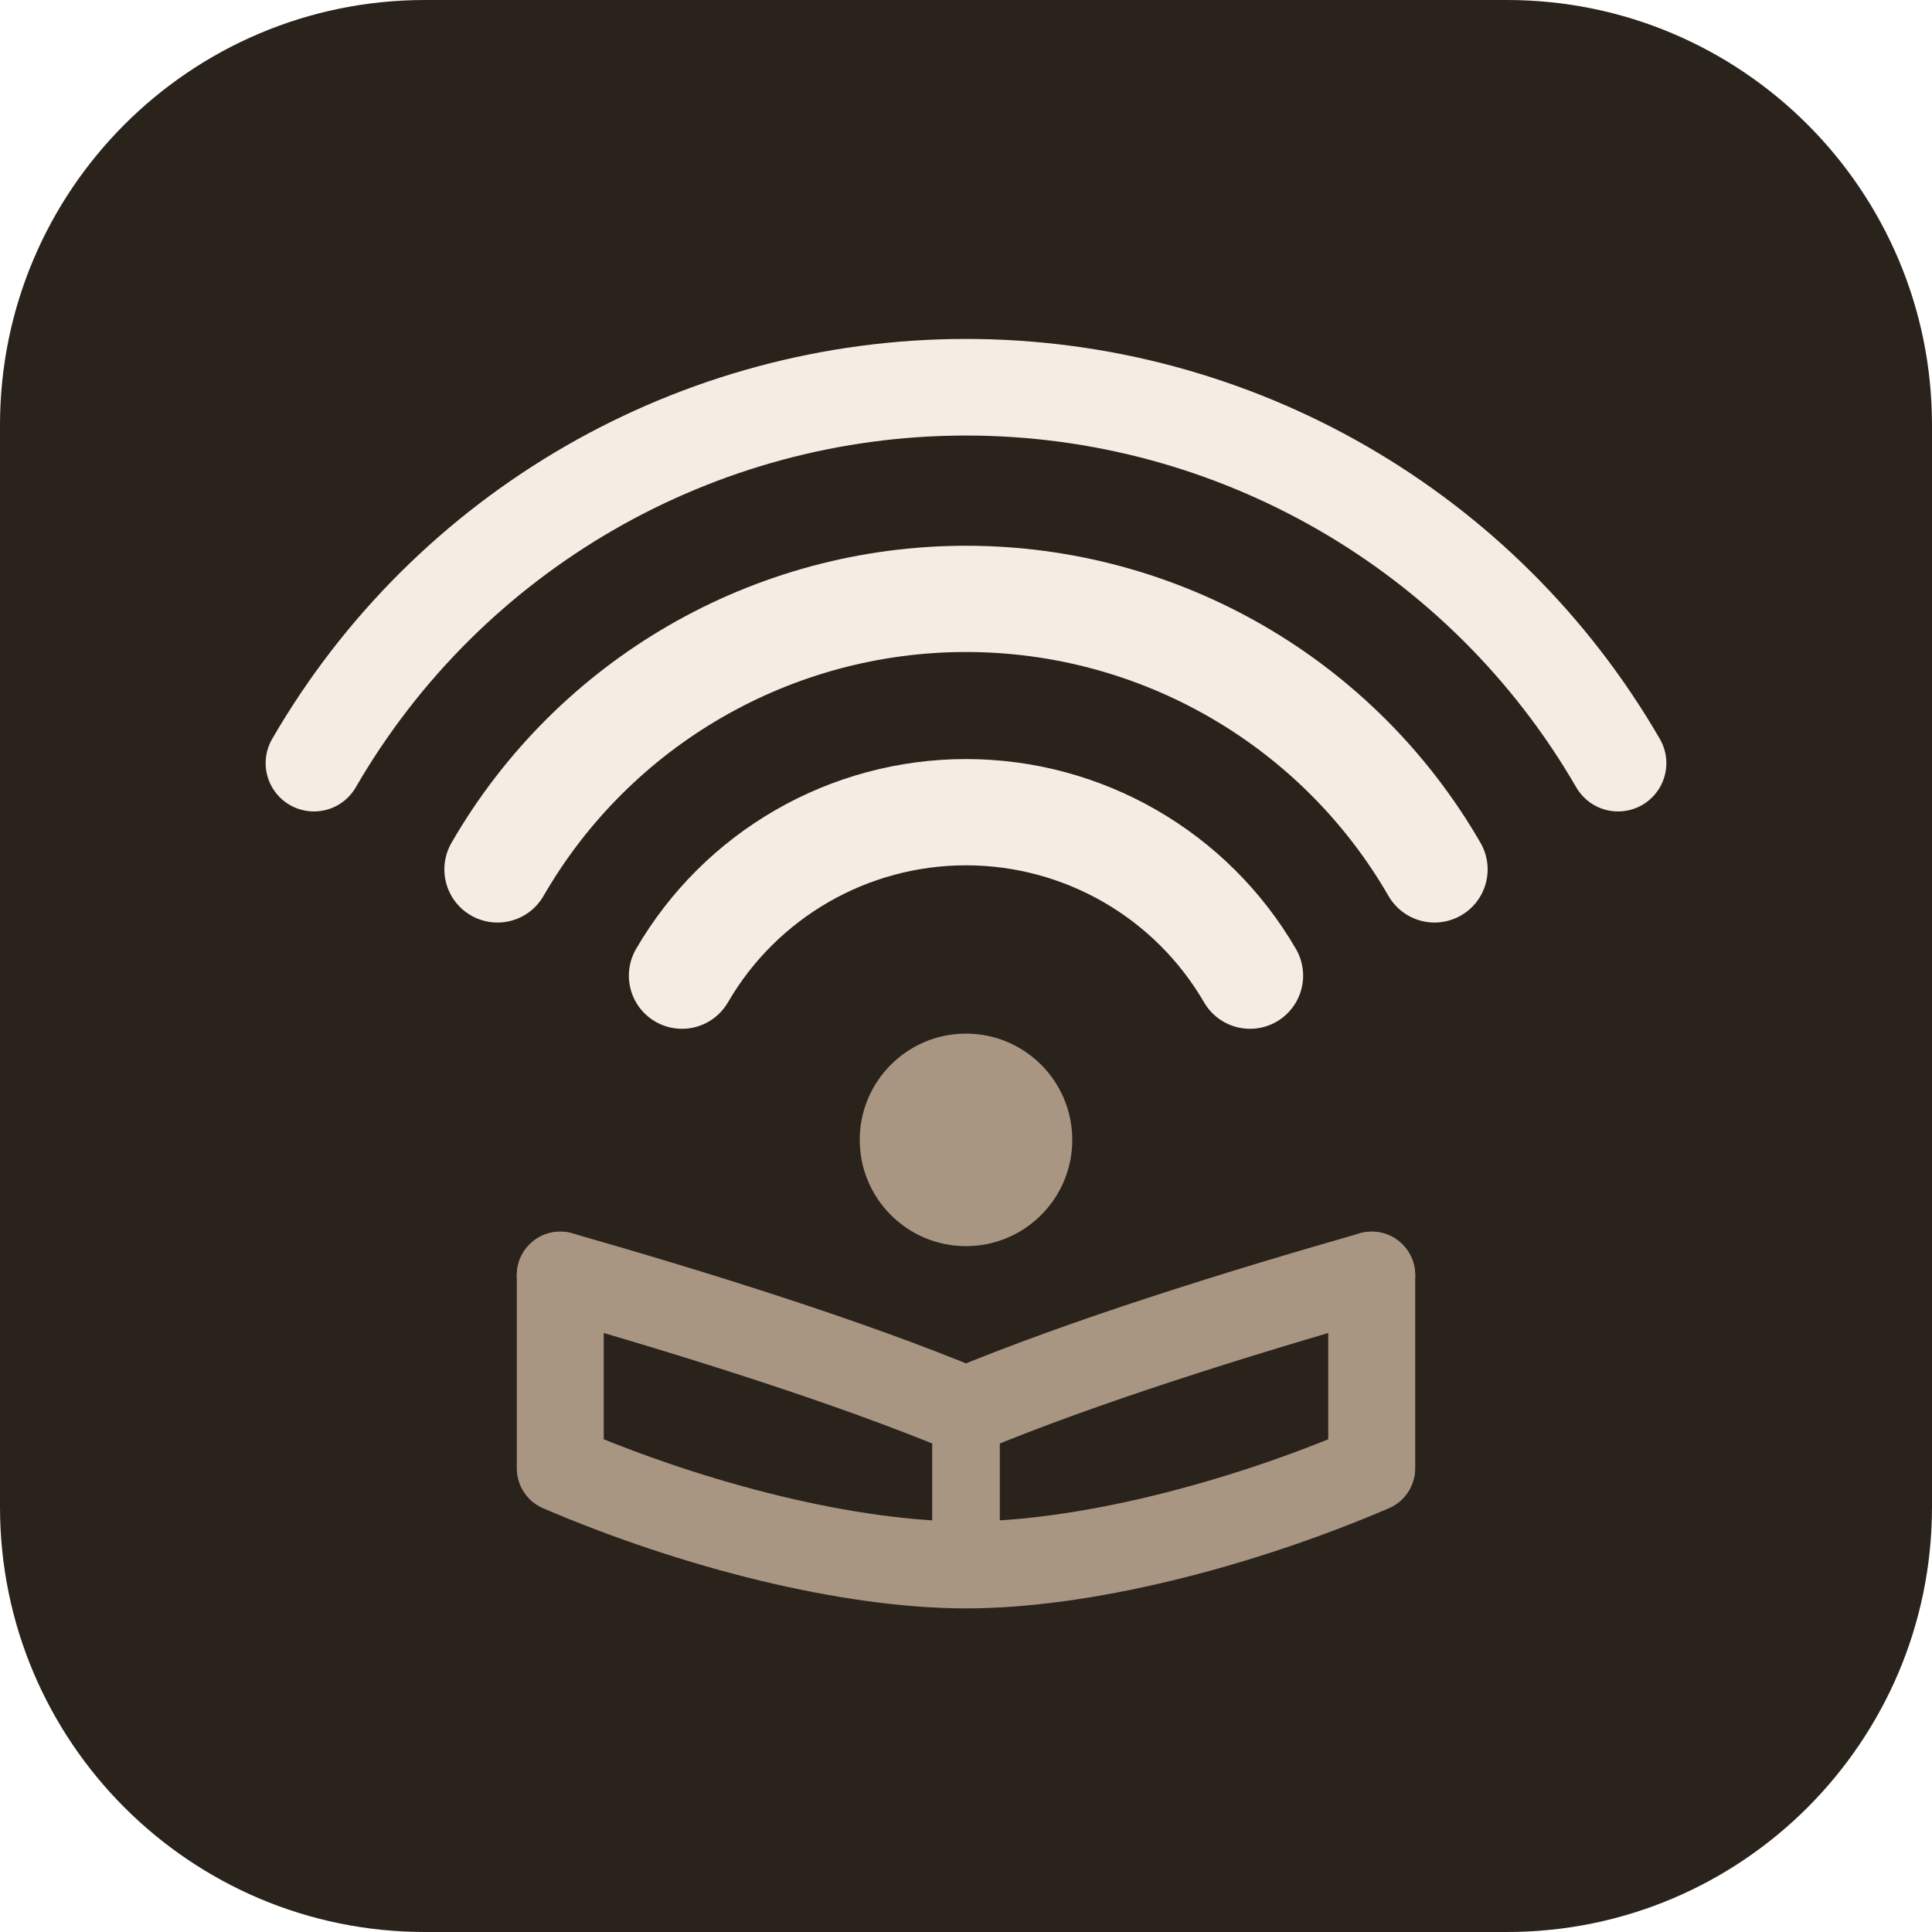
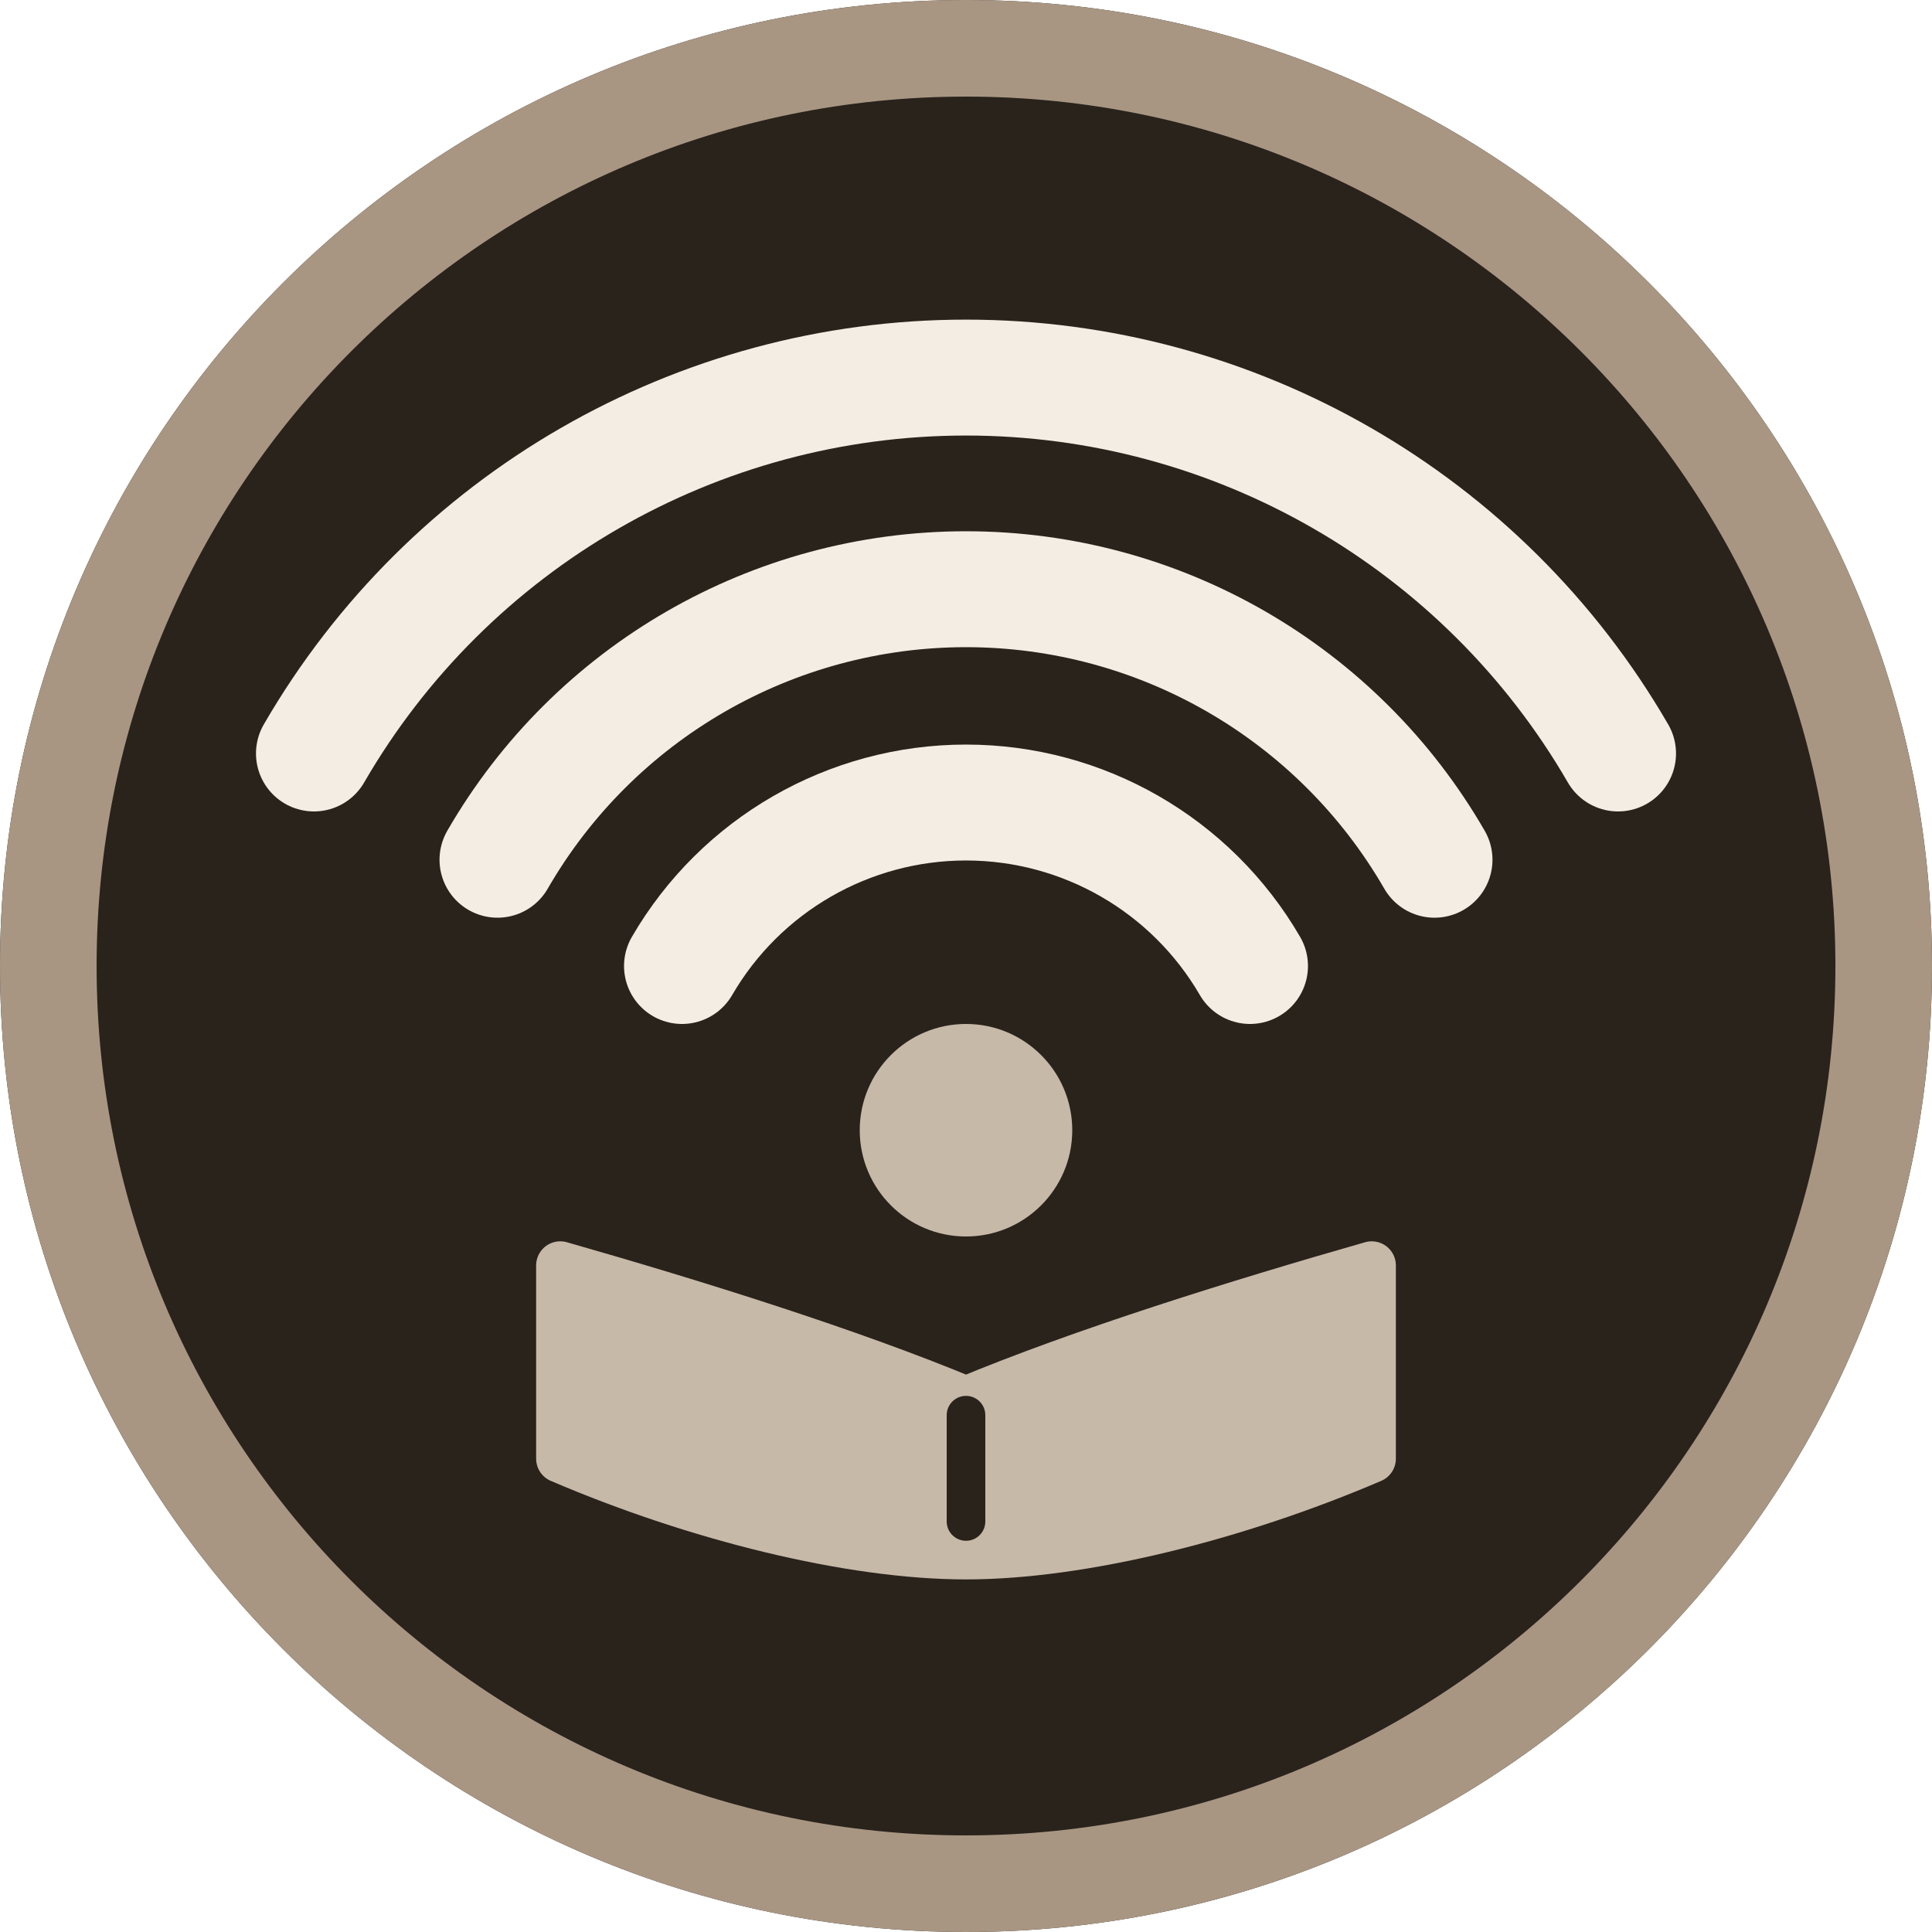
<svg xmlns="http://www.w3.org/2000/svg" viewBox="0 0 200 200">
-   <rect width="200" height="200" rx="44" fill="#2A231C" />
-   <circle cx="100" cy="118" r="11" fill="#A89683" />
-   <path d="M 70.6 101 A 34 34 0 0 1 129.4 101" fill="none" stroke="#F3EDE4" stroke-width="11" stroke-linecap="round" />
-   <path d="M 51.5 90 A 56 56 0 0 1 148.5 90" fill="none" stroke="#F3EDE4" stroke-width="11" stroke-linecap="round" />
-   <path d="M 32.5 79 A 78 78 0 0 1 167.5 79" fill="none" stroke="#F3EDE4" stroke-width="10" stroke-linecap="round" />
-   <path d="M 58 132 C 72 136, 88 141, 100 146 C 112 141, 128 136, 142 132" fill="none" stroke="#A89683" stroke-width="9" stroke-linecap="round" stroke-linejoin="round" />
-   <path d="M 58 132 L 58 152 C 72 158, 88 162, 100 162 C 112 162, 128 158, 142 152 L 142 132" fill="none" stroke="#A89683" stroke-width="9" stroke-linecap="round" stroke-linejoin="round" />
-   <path d="M 100 146 L 100 162" stroke="#A89683" stroke-width="7" stroke-linecap="round" />
+   <circle cx="100" cy="100" r="100" fill="#2A231C" />
+   <circle cx="100" cy="100" r="95" fill="none" stroke="#A89683" stroke-width="10" />
+   <path d="M 70.6 100 A 34 34 0 0 1 129.4 100" fill="none" stroke="#F3EDE4" stroke-width="12" stroke-linecap="round" />
+   <path d="M 51.5 89 A 56 56 0 0 1 148.5 89" fill="none" stroke="#F3EDE4" stroke-width="12" stroke-linecap="round" />
+   <path d="M 32.5 78 A 78 78 0 0 1 167.5 78" fill="none" stroke="#F3EDE4" stroke-width="12" stroke-linecap="round" />
+   <circle cx="100" cy="117" r="11" fill="#C7B9A8" />
+   <path d="M 58 131 C 72 135 88 140 100 145 C 112 140 128 135 142 131 L 142 151 C 128 157 112 161 100 161 C 88 161 72 157 58 151 Z" fill="#C7B9A8" stroke="#C7B9A8" stroke-width="5" stroke-linejoin="round" />
+   <path d="M 100 146.5 L 100 157.5" stroke="#2A231C" stroke-width="4" stroke-linecap="round" />
</svg>
